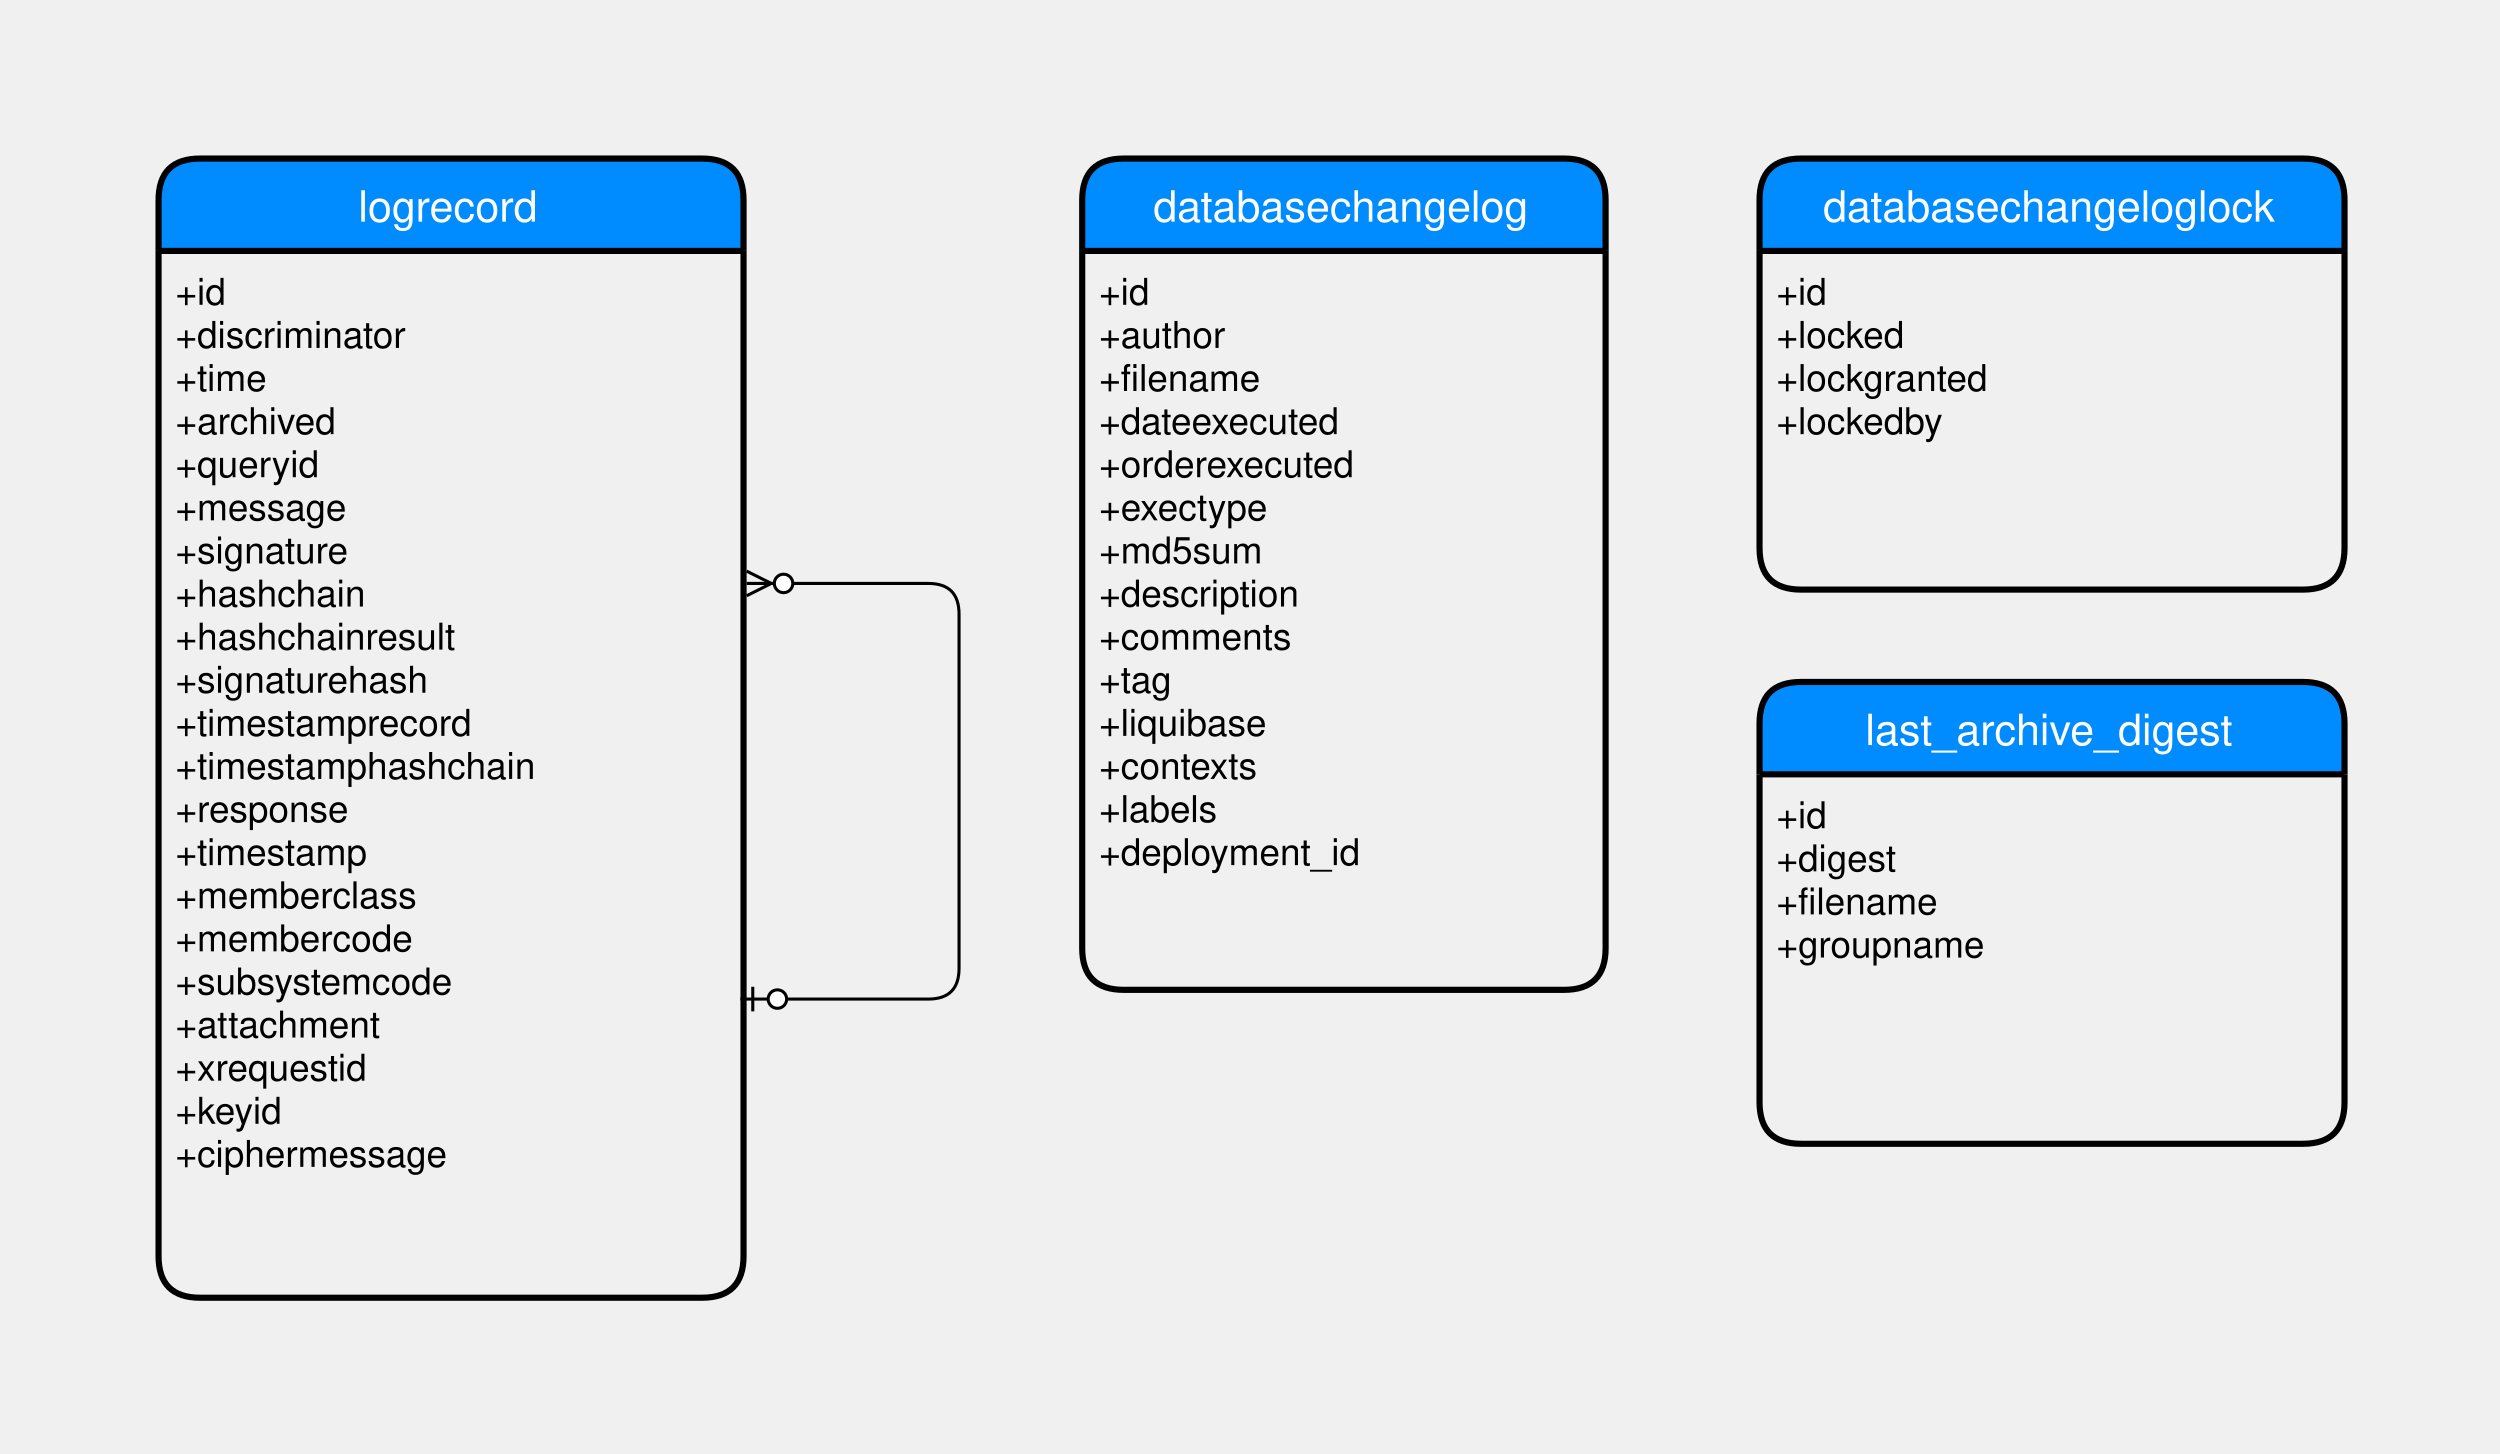
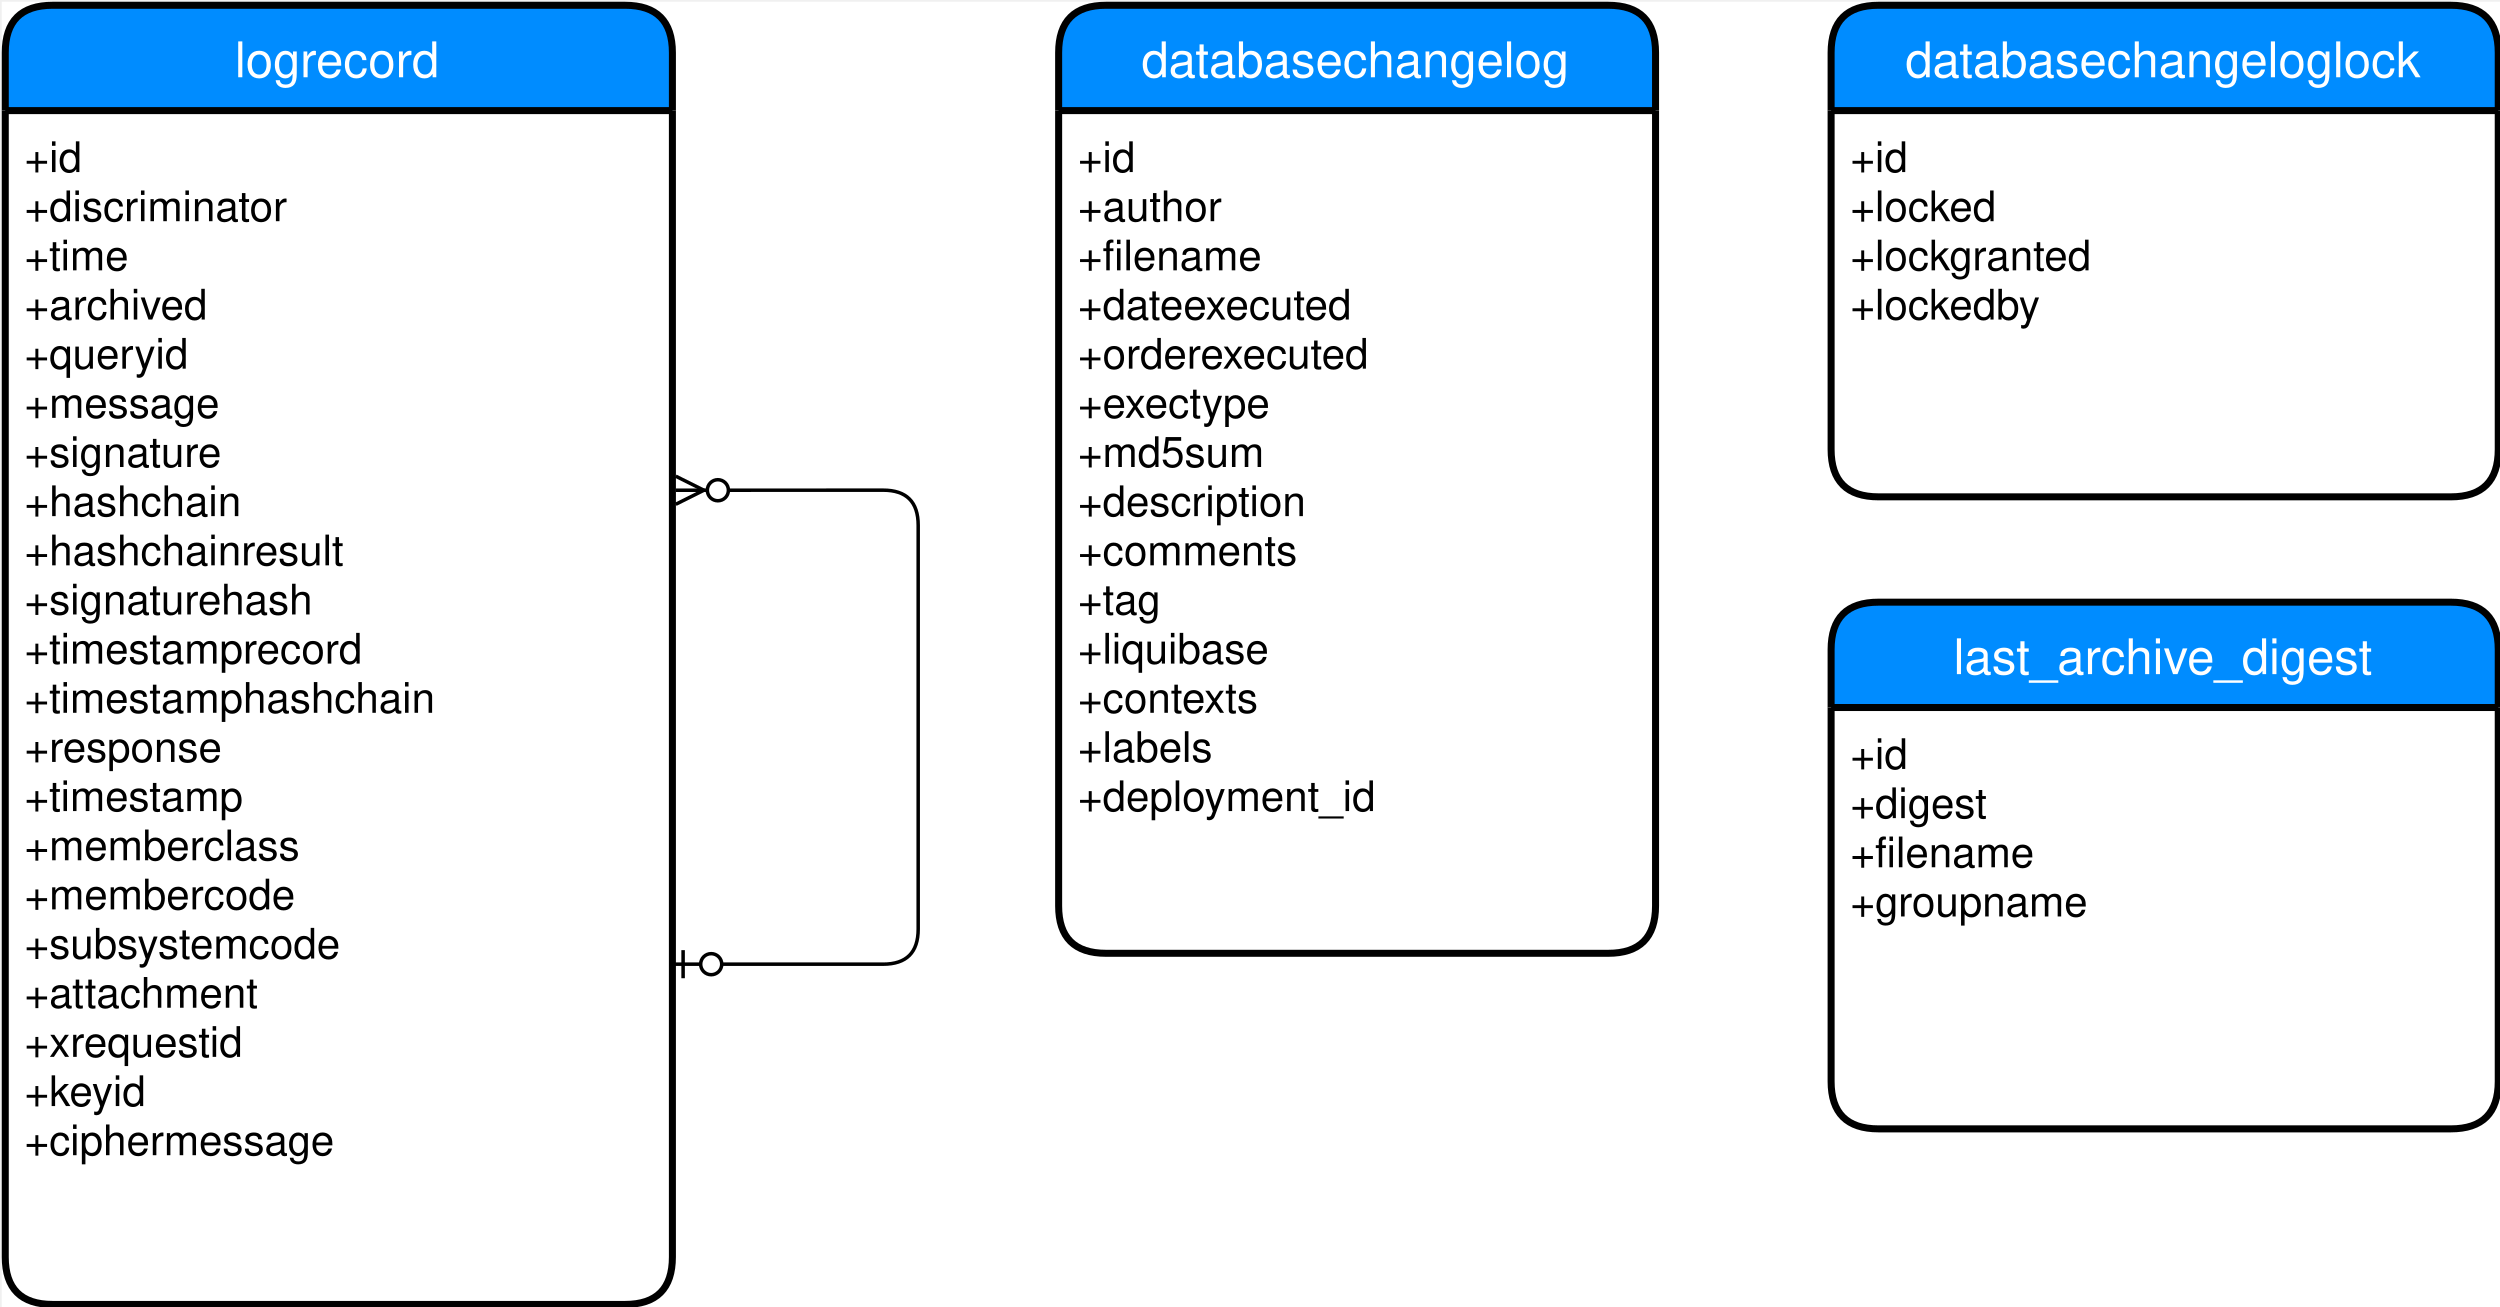
- <svg xmlns="http://www.w3.org/2000/svg" version="1.1" width="812px" height="472px" viewBox="-0.5 -0.5 812 472" content="&lt;mxfile host=&quot;Electron&quot; modified=&quot;2021-09-06T11:32:14.876Z&quot; agent=&quot;Mozilla/5.0 (X11; Linux x86_64) AppleWebKit/537.36 (KHTML, like Gecko) draw.io/12.1.0 Chrome/76.0.381.139 Electron/6.0.7 Safari/537.36&quot; etag=&quot;xlV3nb30_RY9o0TUcM0Y&quot; version=&quot;12.1.0&quot; type=&quot;device&quot; pages=&quot;1&quot;&gt;&lt;diagram id=&quot;fbKxAmW0bp7U6ewZdTab&quot; name=&quot;Page-1&quot;&gt;7VhNc9s4DP01PrajDzu2j3WStod0NrPZ2e6eMrQES5xQokJSsZRfv6BE2hIlp2on7s60ySXGIwhCwAMIaRZeZtUnQYr0C4+BzQIvrmbh1SwI/DC8wH8aqVtkrSUNJILGRukI3NFnMKBn0JLGIHuKinOmaNEHI57nEKkeRoTg+77ajrP+qQVJYADcRYQN0a80VmmLrhbeEf8MNEntyb5nVjJilQ0gUxLzfQcKr2fhpeBctb+y6hKYDp6NS7vv44nVg2MCcjVlw9835dd3+/V+/fTpMajTmtUVebdorTwRVpoHZkSqeyKilD7BfUwTkMr4r2obFLmnGSM5ShvUY/ENqXmpnZCKRA9W2qRc0GeeK8JwyUcAl4UyOQ69nsad3omwRneUsUvOuGhOCz1vFe12GkfNDv6x+UNc8DKPITaHaC1zhj+3svHda5wQ/OGQzEDvB4n6tzaS3gG6wVhY12329GpMZNqcpwXCaJLj7wh3A7q2MSEFoaA6mSv/wAAsHeAZKFGjitmwWBnSmKo5kGh/5KC/Nlja5Z8lJjG8Tw62j9TAH4Yd38GUiwFTZsEGdwS4EPpe89wby5cuhtmEnGTQRxNMWjGAHZ7Z0DLYqUPmLANy3hCwSxYDyYJENE9uml1Xc4cTOuM6ORSL/IM5QPHCJp1sD0wRXBHVkTF/lg6Tcny64oaJN4kOp+Y5OFeel8OOwBMBERfxWx/42X3got8GFhPZES7PxY7VtC4gI0EzmhOFOeotKeo2AnPVOCYeSxC1azcDKfV13QMlRp2oUjhwiqmJUkLzEzAmtmTqhCmtNfQbWZsVthJGF08cimcVPJdwYpf7kNkWRITXsBxdwAnL8brcyloqyIZLRGE1pZkmWw+vBGCApXID/ACDmEe0SEGMRf436NXLV+nV4fxc1bgeqUYnLRDjOGtELlTKE54Tdn1EB/FOVWb7NOTxBz1Do3j95zMI/hf/QvLadnB37Y8mo1BR9Y/Owvv1emHkfxt56Vv5qjJpaoS6I9wCdg5oGmiL5Rgobc5/73kLC7T2Qn9lgaPBRqq7kmuyjZEOzA+wAYPLSxHBt3skRiiBl+ytxtnVpZM3dvVbUAAjCltn/51nhGPmjFtOdSOw9J2vHVq2D2a0ui8SdqOpnsAZTn2X3+2TDwwhXUjdUSu0ghxx0J7j3H7BMnzZL0ffD1dOhbUeHOvtEPUfL0F/UIKx7kNEAl4EeQI4PL2NTT97bAonzE3LkdIKzjY3BVPmJlJifxZT3p6QYwAVRKVyByccTkCML2lU1YVjKosXsswc86AHuEJR7kwyEc/0NOFMJookfYDRx5LqGnB3Y4ordzcjW2DSdaBgvNZH3dPha8evOGqcIPQLo8Yogc82aoTf7nOMYwt663X/86eiqe+Ig1v71agyn9LrNFncBqWxRJB80Lla5W39W3SC8FVeOnz/+9OL4vFzdDsgHT/qh9f/AQ==&lt;/diagram&gt;&lt;/mxfile&gt;" style="background-color: rgb(255, 255, 255);">
+ <svg xmlns="http://www.w3.org/2000/svg" style="background: #ffffff; background-color: light-dark(#ffffff, #121212); color-scheme: light dark;" version="1.1" width="712px" height="372px" viewBox="-0.5 -0.5 712 372" content="&lt;mxfile host=&quot;app.diagrams.net&quot; agent=&quot;Mozilla/5.0 (X11; Ubuntu; Linux x86_64; rv:136.0) Gecko/20100101 Firefox/136.0&quot; version=&quot;26.1.1&quot; scale=&quot;1&quot; border=&quot;0&quot;&gt;&#10;  &lt;diagram id=&quot;fbKxAmW0bp7U6ewZdTab&quot; name=&quot;Page-1&quot;&gt;&#10;    &lt;mxGraphModel dx=&quot;1434&quot; dy=&quot;822&quot; grid=&quot;1&quot; gridSize=&quot;10&quot; guides=&quot;1&quot; tooltips=&quot;1&quot; connect=&quot;1&quot; arrows=&quot;1&quot; fold=&quot;1&quot; page=&quot;1&quot; pageScale=&quot;1&quot; pageWidth=&quot;850&quot; pageHeight=&quot;1100&quot; background=&quot;#ffffff&quot; math=&quot;0&quot; shadow=&quot;0&quot;&gt;&#10;      &lt;root&gt;&#10;        &lt;mxCell id=&quot;0&quot; /&gt;&#10;        &lt;mxCell id=&quot;1&quot; parent=&quot;0&quot; /&gt;&#10;        &lt;mxCell id=&quot;VLuW-w9w9vGq2yhylyxa-5&quot; value=&quot;last_archive_digest&quot; style=&quot;swimlane;childLayout=stackLayout;horizontal=1;startSize=30;horizontalStack=0;fillColor=#008cff;fontColor=#FFFFFF;rounded=1;fontSize=14;fontStyle=0;strokeWidth=2;resizeParent=0;resizeLast=1;shadow=0;dashed=0;align=center;&quot; parent=&quot;1&quot; vertex=&quot;1&quot;&gt;&#10;          &lt;mxGeometry x=&quot;580&quot; y=&quot;220&quot; width=&quot;190&quot; height=&quot;150&quot; as=&quot;geometry&quot; /&gt;&#10;        &lt;/mxCell&gt;&#10;        &lt;mxCell id=&quot;VLuW-w9w9vGq2yhylyxa-6&quot; value=&quot;+id&amp;#xa;+digest&amp;#xa;+filename&amp;#xa;+groupname&amp;#xa;&quot; style=&quot;align=left;strokeColor=none;fillColor=none;spacingLeft=4;fontSize=12;verticalAlign=top;resizable=0;rotatable=0;part=1;&quot; parent=&quot;VLuW-w9w9vGq2yhylyxa-5&quot; vertex=&quot;1&quot;&gt;&#10;          &lt;mxGeometry y=&quot;30&quot; width=&quot;190&quot; height=&quot;120&quot; as=&quot;geometry&quot; /&gt;&#10;        &lt;/mxCell&gt;&#10;        &lt;mxCell id=&quot;VLuW-w9w9vGq2yhylyxa-7&quot; value=&quot;logrecord&quot; style=&quot;swimlane;childLayout=stackLayout;horizontal=1;startSize=30;horizontalStack=0;fillColor=#008cff;fontColor=#FFFFFF;rounded=1;fontSize=14;fontStyle=0;strokeWidth=2;resizeParent=0;resizeLast=1;shadow=0;dashed=0;align=center;&quot; parent=&quot;1&quot; vertex=&quot;1&quot;&gt;&#10;          &lt;mxGeometry x=&quot;60&quot; y=&quot;50&quot; width=&quot;190&quot; height=&quot;370&quot; as=&quot;geometry&quot; /&gt;&#10;        &lt;/mxCell&gt;&#10;        &lt;mxCell id=&quot;VLuW-w9w9vGq2yhylyxa-8&quot; value=&quot;+id&amp;#xa;+discriminator&amp;#xa;+time&amp;#xa;+archived&amp;#xa;+queryid&amp;#xa;+message&amp;#xa;+signature&amp;#xa;+hashchain&amp;#xa;+hashchainresult&amp;#xa;+signaturehash&amp;#xa;+timestamprecord&amp;#xa;+timestamphashchain&amp;#xa;+response&amp;#xa;+timestamp&amp;#xa;+memberclass&amp;#xa;+membercode&amp;#xa;+subsystemcode&amp;#xa;+attachment&amp;#xa;+xrequestid&amp;#xa;+keyid&amp;#xa;+ciphermessage&amp;#xa;&quot; style=&quot;align=left;strokeColor=none;fillColor=none;spacingLeft=4;fontSize=12;verticalAlign=top;resizable=0;rotatable=0;part=1;&quot; parent=&quot;VLuW-w9w9vGq2yhylyxa-7&quot; vertex=&quot;1&quot;&gt;&#10;          &lt;mxGeometry y=&quot;30&quot; width=&quot;190&quot; height=&quot;340&quot; as=&quot;geometry&quot; /&gt;&#10;        &lt;/mxCell&gt;&#10;        &lt;mxCell id=&quot;VLuW-w9w9vGq2yhylyxa-9&quot; value=&quot;&quot; style=&quot;edgeStyle=orthogonalEdgeStyle;fontSize=12;html=1;endArrow=ERzeroToMany;startArrow=ERzeroToOne;exitX=0.995;exitY=0.715;exitDx=0;exitDy=0;exitPerimeter=0;entryX=1.005;entryY=0.318;entryDx=0;entryDy=0;entryPerimeter=0;&quot; parent=&quot;VLuW-w9w9vGq2yhylyxa-7&quot; source=&quot;VLuW-w9w9vGq2yhylyxa-8&quot; target=&quot;VLuW-w9w9vGq2yhylyxa-8&quot; edge=&quot;1&quot;&gt;&#10;          &lt;mxGeometry width=&quot;100&quot; height=&quot;100&quot; relative=&quot;1&quot; as=&quot;geometry&quot;&gt;&#10;            &lt;mxPoint y=&quot;490&quot; as=&quot;sourcePoint&quot; /&gt;&#10;            &lt;mxPoint x=&quot;280&quot; y=&quot;140&quot; as=&quot;targetPoint&quot; /&gt;&#10;            &lt;Array as=&quot;points&quot;&gt;&#10;              &lt;mxPoint x=&quot;260&quot; y=&quot;273&quot; /&gt;&#10;              &lt;mxPoint x=&quot;260&quot; y=&quot;138&quot; /&gt;&#10;            &lt;/Array&gt;&#10;          &lt;/mxGeometry&gt;&#10;        &lt;/mxCell&gt;&#10;        &lt;mxCell id=&quot;VLuW-w9w9vGq2yhylyxa-1&quot; value=&quot;databasechangelog&quot; style=&quot;swimlane;childLayout=stackLayout;horizontal=1;startSize=30;horizontalStack=0;fillColor=#008cff;fontColor=#FFFFFF;rounded=1;fontSize=14;fontStyle=0;strokeWidth=2;resizeParent=0;resizeLast=1;shadow=0;dashed=0;align=center;&quot; parent=&quot;1&quot; vertex=&quot;1&quot;&gt;&#10;          &lt;mxGeometry x=&quot;360&quot; y=&quot;50&quot; width=&quot;170&quot; height=&quot;270&quot; as=&quot;geometry&quot; /&gt;&#10;        &lt;/mxCell&gt;&#10;        &lt;mxCell id=&quot;VLuW-w9w9vGq2yhylyxa-2&quot; value=&quot;+id&amp;#xa;+author&amp;#xa;+filename&amp;#xa;+dateexecuted&amp;#xa;+orderexecuted&amp;#xa;+exectype&amp;#xa;+md5sum&amp;#xa;+description&amp;#xa;+comments&amp;#xa;+tag&amp;#xa;+liquibase&amp;#xa;+contexts&amp;#xa;+labels&amp;#xa;+deployment_id&quot; style=&quot;align=left;strokeColor=none;fillColor=none;spacingLeft=4;fontSize=12;verticalAlign=top;resizable=0;rotatable=0;part=1;&quot; parent=&quot;VLuW-w9w9vGq2yhylyxa-1&quot; vertex=&quot;1&quot;&gt;&#10;          &lt;mxGeometry y=&quot;30&quot; width=&quot;170&quot; height=&quot;240&quot; as=&quot;geometry&quot; /&gt;&#10;        &lt;/mxCell&gt;&#10;        &lt;mxCell id=&quot;VLuW-w9w9vGq2yhylyxa-3&quot; value=&quot;databasechangeloglock&quot; style=&quot;swimlane;childLayout=stackLayout;horizontal=1;startSize=30;horizontalStack=0;fillColor=#008cff;fontColor=#FFFFFF;rounded=1;fontSize=14;fontStyle=0;strokeWidth=2;resizeParent=0;resizeLast=1;shadow=0;dashed=0;align=center;&quot; parent=&quot;1&quot; vertex=&quot;1&quot;&gt;&#10;          &lt;mxGeometry x=&quot;580&quot; y=&quot;50&quot; width=&quot;190&quot; height=&quot;140&quot; as=&quot;geometry&quot; /&gt;&#10;        &lt;/mxCell&gt;&#10;        &lt;mxCell id=&quot;VLuW-w9w9vGq2yhylyxa-4&quot; value=&quot;+id&amp;#xa;+locked&amp;#xa;+lockgranted&amp;#xa;+lockedby&quot; style=&quot;align=left;strokeColor=none;fillColor=none;spacingLeft=4;fontSize=12;verticalAlign=top;resizable=0;rotatable=0;part=1;&quot; parent=&quot;VLuW-w9w9vGq2yhylyxa-3&quot; vertex=&quot;1&quot;&gt;&#10;          &lt;mxGeometry y=&quot;30&quot; width=&quot;190&quot; height=&quot;110&quot; as=&quot;geometry&quot; /&gt;&#10;        &lt;/mxCell&gt;&#10;      &lt;/root&gt;&#10;    &lt;/mxGraphModel&gt;&#10;  &lt;/diagram&gt;&#10;&lt;/mxfile&gt;&#10;">
  <defs />
+   <rect fill="#ffffff" style="fill: light-dark(rgb(255, 255, 255), rgb(18, 18, 18));" width="100%" height="100%" x="0" y="0" />
  <g>
-     <path d="M 761 251 L 761 234.5 Q 761 221 747.5 221 L 584.5 221 Q 571 221 571 234.5 L 571 251" fill="#008cff" stroke="#000000" stroke-width="2" stroke-miterlimit="10" pointer-events="none" />
-     <path d="M 571 251 L 571 357.5 Q 571 371 584.5 371 L 747.5 371 Q 761 371 761 357.5 L 761 251" fill="none" stroke="#000000" stroke-width="2" stroke-miterlimit="10" pointer-events="none" />
-     <path d="M 571 251 L 761 251" fill="none" stroke="#000000" stroke-width="2" stroke-miterlimit="10" pointer-events="none" />
-     <g fill="#FFFFFF" font-family="Helvetica" text-anchor="middle" font-size="14px">
-       <text x="665" y="241.5">last_archive_digest</text>
-     </g>
-     <g fill="#000000" font-family="Helvetica" font-size="12px">
-       <text x="576.5" y="268.5">+id</text>
-       <text x="576.5" y="282.5">+digest</text>
-       <text x="576.5" y="296.5">+filename</text>
-       <text x="576.5" y="310.5">+groupname</text>
-     </g>
-     <path d="M 241 81 L 241 64.5 Q 241 51 227.5 51 L 64.5 51 Q 51 51 51 64.5 L 51 81" fill="#008cff" stroke="#000000" stroke-width="2" stroke-miterlimit="10" pointer-events="none" />
-     <path d="M 51 81 L 51 407.5 Q 51 421 64.5 421 L 227.5 421 Q 241 421 241 407.5 L 241 81" fill="none" stroke="#000000" stroke-width="2" stroke-miterlimit="10" pointer-events="none" />
-     <path d="M 51 81 L 241 81" fill="none" stroke="#000000" stroke-width="2" stroke-miterlimit="10" pointer-events="none" />
-     <g fill="#FFFFFF" font-family="Helvetica" text-anchor="middle" font-size="14px">
-       <text x="145" y="71.5">logrecord</text>
-     </g>
-     <g fill="#000000" font-family="Helvetica" font-size="12px">
-       <text x="56.5" y="98.5">+id</text>
-       <text x="56.5" y="112.5">+discriminator</text>
-       <text x="56.5" y="126.5">+time</text>
-       <text x="56.5" y="140.5">+archived</text>
-       <text x="56.5" y="154.5">+queryid</text>
-       <text x="56.5" y="168.5">+message</text>
-       <text x="56.5" y="182.5">+signature</text>
-       <text x="56.5" y="196.5">+hashchain</text>
-       <text x="56.5" y="210.5">+hashchainresult</text>
-       <text x="56.5" y="224.5">+signaturehash</text>
-       <text x="56.5" y="238.5">+timestamprecord</text>
-       <text x="56.5" y="252.5">+timestamphashchain</text>
-       <text x="56.5" y="266.5">+response</text>
-       <text x="56.5" y="280.5">+timestamp</text>
-       <text x="56.5" y="294.5">+memberclass</text>
-       <text x="56.5" y="308.5">+membercode</text>
-       <text x="56.5" y="322.5">+subsystemcode</text>
-       <text x="56.5" y="336.5">+attachment</text>
-       <text x="56.5" y="350.5">+xrequestid</text>
-       <text x="56.5" y="364.5">+keyid</text>
-       <text x="56.5" y="378.5">+ciphermessage</text>
-     </g>
-     <path d="M 240 324 L 301 324 Q 311 324 311 314 L 311 199 Q 311 189 301 189 L 242 189" fill="none" stroke="#000000" stroke-miterlimit="10" pointer-events="none" />
-     <ellipse cx="252" cy="324" rx="3" ry="3" fill="#ffffff" stroke="#000000" pointer-events="none" />
-     <path d="M 244 320 L 244 328" fill="none" stroke="#000000" stroke-miterlimit="10" pointer-events="none" />
-     <ellipse cx="254" cy="189" rx="3" ry="3" fill="#ffffff" stroke="#000000" pointer-events="none" />
-     <path d="M 242 193 L 250 189 L 242 185" fill="none" stroke="#000000" stroke-miterlimit="10" pointer-events="none" />
-     <path d="M 521 81 L 521 64.5 Q 521 51 507.5 51 L 364.5 51 Q 351 51 351 64.5 L 351 81" fill="#008cff" stroke="#000000" stroke-width="2" stroke-miterlimit="10" pointer-events="none" />
-     <path d="M 351 81 L 351 307.5 Q 351 321 364.5 321 L 507.5 321 Q 521 321 521 307.5 L 521 81" fill="none" stroke="#000000" stroke-width="2" stroke-miterlimit="10" pointer-events="none" />
-     <path d="M 351 81 L 521 81" fill="none" stroke="#000000" stroke-width="2" stroke-miterlimit="10" pointer-events="none" />
-     <g fill="#FFFFFF" font-family="Helvetica" text-anchor="middle" font-size="14px">
-       <text x="435" y="71.5">databasechangelog</text>
-     </g>
-     <g fill="#000000" font-family="Helvetica" font-size="12px">
-       <text x="356.5" y="98.5">+id</text>
-       <text x="356.5" y="112.5">+author</text>
-       <text x="356.5" y="126.5">+filename</text>
-       <text x="356.5" y="140.5">+dateexecuted</text>
-       <text x="356.5" y="154.5">+orderexecuted</text>
-       <text x="356.5" y="168.5">+exectype</text>
-       <text x="356.5" y="182.5">+md5sum</text>
-       <text x="356.5" y="196.5">+description</text>
-       <text x="356.5" y="210.5">+comments</text>
-       <text x="356.5" y="224.5">+tag</text>
-       <text x="356.5" y="238.5">+liquibase</text>
-       <text x="356.5" y="252.5">+contexts</text>
-       <text x="356.5" y="266.5">+labels</text>
-       <text x="356.5" y="280.5">+deployment_id</text>
-     </g>
-     <path d="M 761 81 L 761 64.5 Q 761 51 747.5 51 L 584.5 51 Q 571 51 571 64.5 L 571 81" fill="#008cff" stroke="#000000" stroke-width="2" stroke-miterlimit="10" pointer-events="none" />
-     <path d="M 571 81 L 571 177.5 Q 571 191 584.5 191 L 747.5 191 Q 761 191 761 177.5 L 761 81" fill="none" stroke="#000000" stroke-width="2" stroke-miterlimit="10" pointer-events="none" />
-     <path d="M 571 81 L 761 81" fill="none" stroke="#000000" stroke-width="2" stroke-miterlimit="10" pointer-events="none" />
-     <g fill="#FFFFFF" font-family="Helvetica" text-anchor="middle" font-size="14px">
-       <text x="665" y="71.5">databasechangeloglock</text>
-     </g>
-     <g fill="#000000" font-family="Helvetica" font-size="12px">
-       <text x="576.5" y="98.5">+id</text>
-       <text x="576.5" y="112.5">+locked</text>
-       <text x="576.5" y="126.5">+lockgranted</text>
-       <text x="576.5" y="140.5">+lockedby</text>
+     <g data-cell-id="0">
+       <g data-cell-id="1">
+         <g data-cell-id="VLuW-w9w9vGq2yhylyxa-5">
+           <g>
+             <path d="M 711 201 L 711 184.5 Q 711 171 697.5 171 L 534.5 171 Q 521 171 521 184.5 L 521 201" fill="#008cff" style="fill: light-dark(rgb(0, 140, 255), rgb(34, 154, 253)); stroke: light-dark(rgb(0, 0, 0), rgb(255, 255, 255));" stroke="#000000" stroke-width="2" stroke-miterlimit="10" pointer-events="all" />
+             <path d="M 521 201 L 521 307.5 Q 521 321 534.5 321 L 697.5 321 Q 711 321 711 307.5 L 711 201" fill="none" stroke="#000000" style="stroke: light-dark(rgb(0, 0, 0), rgb(255, 255, 255));" stroke-width="2" stroke-miterlimit="10" pointer-events="none" />
+             <path d="M 521 201 L 711 201" fill="none" stroke="#000000" style="stroke: light-dark(rgb(0, 0, 0), rgb(255, 255, 255));" stroke-width="2" stroke-miterlimit="10" pointer-events="none" />
+           </g>
+           <g>
+             <g fill="#FFFFFF" style="fill: light-dark(rgb(255, 255, 255), rgb(18, 18, 18));" font-family="&quot;Helvetica&quot;" text-anchor="middle" font-size="14px">
+               <text x="615.5" y="191.5">last_archive_digest</text>
+             </g>
+           </g>
+           <g data-cell-id="VLuW-w9w9vGq2yhylyxa-6">
+             <g>
+               <rect x="521" y="201" width="190" height="120" fill="none" stroke="none" pointer-events="all" />
+             </g>
+             <g>
+               <g fill="#000000" style="fill: light-dark(rgb(0, 0, 0), rgb(255, 255, 255));" font-family="&quot;Helvetica&quot;" font-size="12px">
+                 <text x="526.5" y="218.5">+id</text>
+                 <text x="526.5" y="232.5">+digest</text>
+                 <text x="526.5" y="246.5">+filename</text>
+                 <text x="526.5" y="260.5">+groupname</text>
+               </g>
+             </g>
+           </g>
+         </g>
+         <g data-cell-id="VLuW-w9w9vGq2yhylyxa-7">
+           <g>
+             <path d="M 191 31 L 191 14.5 Q 191 1 177.5 1 L 14.5 1 Q 1 1 1 14.5 L 1 31" fill="#008cff" style="fill: light-dark(rgb(0, 140, 255), rgb(34, 154, 253)); stroke: light-dark(rgb(0, 0, 0), rgb(255, 255, 255));" stroke="#000000" stroke-width="2" stroke-miterlimit="10" pointer-events="all" />
+             <path d="M 1 31 L 1 357.5 Q 1 371 14.5 371 L 177.5 371 Q 191 371 191 357.5 L 191 31" fill="none" stroke="#000000" style="stroke: light-dark(rgb(0, 0, 0), rgb(255, 255, 255));" stroke-width="2" stroke-miterlimit="10" pointer-events="none" />
+             <path d="M 1 31 L 191 31" fill="none" stroke="#000000" style="stroke: light-dark(rgb(0, 0, 0), rgb(255, 255, 255));" stroke-width="2" stroke-miterlimit="10" pointer-events="none" />
+           </g>
+           <g>
+             <g fill="#FFFFFF" style="fill: light-dark(rgb(255, 255, 255), rgb(18, 18, 18));" font-family="&quot;Helvetica&quot;" text-anchor="middle" font-size="14px">
+               <text x="95.5" y="21.5">logrecord</text>
+             </g>
+           </g>
+           <g data-cell-id="VLuW-w9w9vGq2yhylyxa-8">
+             <g>
+               <rect x="1" y="31" width="190" height="340" fill="none" stroke="none" pointer-events="all" />
+             </g>
+             <g>
+               <g fill="#000000" style="fill: light-dark(rgb(0, 0, 0), rgb(255, 255, 255));" font-family="&quot;Helvetica&quot;" font-size="12px">
+                 <text x="6.5" y="48.5">+id</text>
+                 <text x="6.5" y="62.5">+discriminator</text>
+                 <text x="6.5" y="76.5">+time</text>
+                 <text x="6.5" y="90.5">+archived</text>
+                 <text x="6.5" y="104.5">+queryid</text>
+                 <text x="6.5" y="118.5">+message</text>
+                 <text x="6.5" y="132.5">+signature</text>
+                 <text x="6.5" y="146.5">+hashchain</text>
+                 <text x="6.5" y="160.5">+hashchainresult</text>
+                 <text x="6.5" y="174.5">+signaturehash</text>
+                 <text x="6.5" y="188.5">+timestamprecord</text>
+                 <text x="6.5" y="202.5">+timestamphashchain</text>
+                 <text x="6.5" y="216.5">+response</text>
+                 <text x="6.5" y="230.5">+timestamp</text>
+                 <text x="6.5" y="244.5">+memberclass</text>
+                 <text x="6.5" y="258.5">+membercode</text>
+                 <text x="6.5" y="272.5">+subsystemcode</text>
+                 <text x="6.5" y="286.5">+attachment</text>
+                 <text x="6.5" y="300.5">+xrequestid</text>
+                 <text x="6.5" y="314.5">+keyid</text>
+                 <text x="6.5" y="328.5">+ciphermessage</text>
+               </g>
+             </g>
+           </g>
+           <g data-cell-id="VLuW-w9w9vGq2yhylyxa-9">
+             <g>
+               <path d="M 190.05 274.1 L 251 274.1 Q 261 274.1 261 264.1 L 261 149.1 Q 261 139.1 251 139.1 L 191.95 139.12" fill="none" stroke="#000000" style="stroke: light-dark(rgb(0, 0, 0), rgb(255, 255, 255));" stroke-miterlimit="10" pointer-events="stroke" />
+               <ellipse cx="202.05" cy="274.1" rx="3" ry="3" fill="#ffffff" style="fill: light-dark(rgb(255, 255, 255), rgb(18, 18, 18)); stroke: light-dark(rgb(0, 0, 0), rgb(255, 255, 255));" stroke="#000000" pointer-events="all" />
+               <path d="M 194.05 270.1 L 194.05 278.1" fill="none" stroke="#000000" style="stroke: light-dark(rgb(0, 0, 0), rgb(255, 255, 255));" stroke-miterlimit="10" pointer-events="all" />
+               <ellipse cx="203.95" cy="139.12" rx="3" ry="3" fill="#ffffff" style="fill: light-dark(rgb(255, 255, 255), rgb(18, 18, 18)); stroke: light-dark(rgb(0, 0, 0), rgb(255, 255, 255));" stroke="#000000" pointer-events="all" />
+               <path d="M 191.95 143.12 L 199.95 139.12 L 191.95 135.12" fill="none" stroke="#000000" style="stroke: light-dark(rgb(0, 0, 0), rgb(255, 255, 255));" stroke-miterlimit="10" pointer-events="all" />
+             </g>
+           </g>
+         </g>
+         <g data-cell-id="VLuW-w9w9vGq2yhylyxa-1">
+           <g>
+             <path d="M 471 31 L 471 14.5 Q 471 1 457.5 1 L 314.5 1 Q 301 1 301 14.5 L 301 31" fill="#008cff" style="fill: light-dark(rgb(0, 140, 255), rgb(34, 154, 253)); stroke: light-dark(rgb(0, 0, 0), rgb(255, 255, 255));" stroke="#000000" stroke-width="2" stroke-miterlimit="10" pointer-events="all" />
+             <path d="M 301 31 L 301 257.5 Q 301 271 314.5 271 L 457.5 271 Q 471 271 471 257.5 L 471 31" fill="none" stroke="#000000" style="stroke: light-dark(rgb(0, 0, 0), rgb(255, 255, 255));" stroke-width="2" stroke-miterlimit="10" pointer-events="none" />
+             <path d="M 301 31 L 471 31" fill="none" stroke="#000000" style="stroke: light-dark(rgb(0, 0, 0), rgb(255, 255, 255));" stroke-width="2" stroke-miterlimit="10" pointer-events="none" />
+           </g>
+           <g>
+             <g fill="#FFFFFF" style="fill: light-dark(rgb(255, 255, 255), rgb(18, 18, 18));" font-family="&quot;Helvetica&quot;" text-anchor="middle" font-size="14px">
+               <text x="385.5" y="21.5">databasechangelog</text>
+             </g>
+           </g>
+           <g data-cell-id="VLuW-w9w9vGq2yhylyxa-2">
+             <g>
+               <rect x="301" y="31" width="170" height="240" fill="none" stroke="none" pointer-events="all" />
+             </g>
+             <g>
+               <g fill="#000000" style="fill: light-dark(rgb(0, 0, 0), rgb(255, 255, 255));" font-family="&quot;Helvetica&quot;" font-size="12px">
+                 <text x="306.5" y="48.5">+id</text>
+                 <text x="306.5" y="62.5">+author</text>
+                 <text x="306.5" y="76.5">+filename</text>
+                 <text x="306.5" y="90.5">+dateexecuted</text>
+                 <text x="306.5" y="104.5">+orderexecuted</text>
+                 <text x="306.5" y="118.5">+exectype</text>
+                 <text x="306.5" y="132.5">+md5sum</text>
+                 <text x="306.5" y="146.5">+description</text>
+                 <text x="306.5" y="160.5">+comments</text>
+                 <text x="306.5" y="174.5">+tag</text>
+                 <text x="306.5" y="188.5">+liquibase</text>
+                 <text x="306.5" y="202.5">+contexts</text>
+                 <text x="306.5" y="216.5">+labels</text>
+                 <text x="306.5" y="230.5">+deployment_id</text>
+               </g>
+             </g>
+           </g>
+         </g>
+         <g data-cell-id="VLuW-w9w9vGq2yhylyxa-3">
+           <g>
+             <path d="M 711 31 L 711 14.5 Q 711 1 697.5 1 L 534.5 1 Q 521 1 521 14.5 L 521 31" fill="#008cff" style="fill: light-dark(rgb(0, 140, 255), rgb(34, 154, 253)); stroke: light-dark(rgb(0, 0, 0), rgb(255, 255, 255));" stroke="#000000" stroke-width="2" stroke-miterlimit="10" pointer-events="all" />
+             <path d="M 521 31 L 521 127.5 Q 521 141 534.5 141 L 697.5 141 Q 711 141 711 127.5 L 711 31" fill="none" stroke="#000000" style="stroke: light-dark(rgb(0, 0, 0), rgb(255, 255, 255));" stroke-width="2" stroke-miterlimit="10" pointer-events="none" />
+             <path d="M 521 31 L 711 31" fill="none" stroke="#000000" style="stroke: light-dark(rgb(0, 0, 0), rgb(255, 255, 255));" stroke-width="2" stroke-miterlimit="10" pointer-events="none" />
+           </g>
+           <g>
+             <g fill="#FFFFFF" style="fill: light-dark(rgb(255, 255, 255), rgb(18, 18, 18));" font-family="&quot;Helvetica&quot;" text-anchor="middle" font-size="14px">
+               <text x="615.5" y="21.5">databasechangeloglock</text>
+             </g>
+           </g>
+           <g data-cell-id="VLuW-w9w9vGq2yhylyxa-4">
+             <g>
+               <rect x="521" y="31" width="190" height="110" fill="none" stroke="none" pointer-events="all" />
+             </g>
+             <g>
+               <g fill="#000000" style="fill: light-dark(rgb(0, 0, 0), rgb(255, 255, 255));" font-family="&quot;Helvetica&quot;" font-size="12px">
+                 <text x="526.5" y="48.5">+id</text>
+                 <text x="526.5" y="62.5">+locked</text>
+                 <text x="526.5" y="76.5">+lockgranted</text>
+                 <text x="526.5" y="90.5">+lockedby</text>
+               </g>
+             </g>
+           </g>
+         </g>
+       </g>
    </g>
  </g>
</svg>
